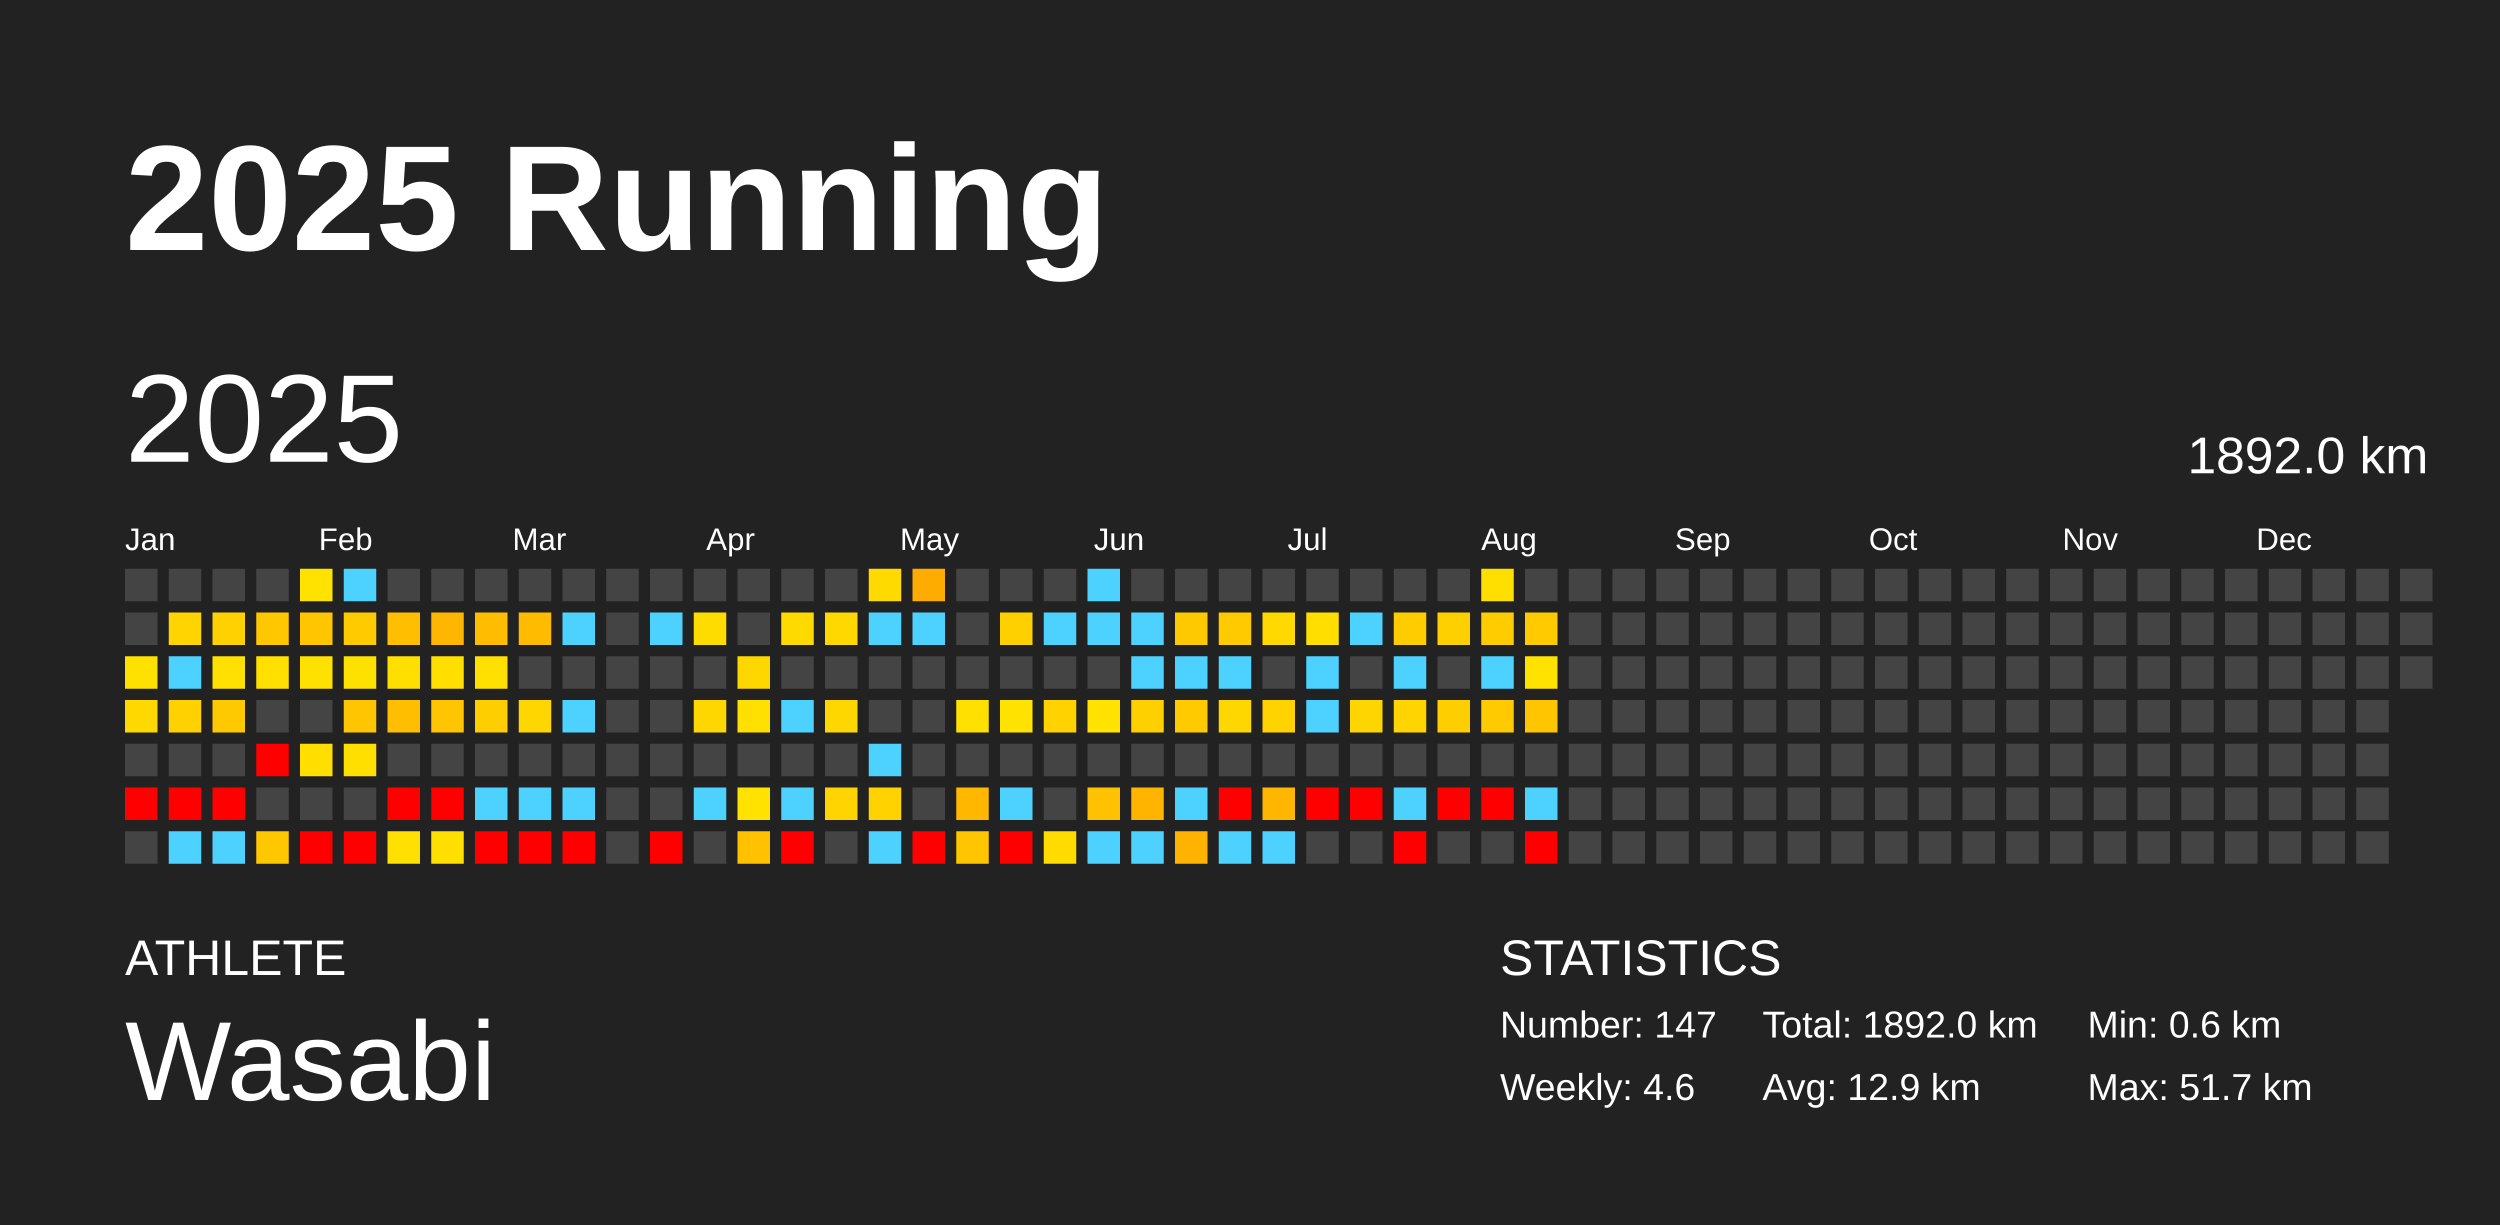
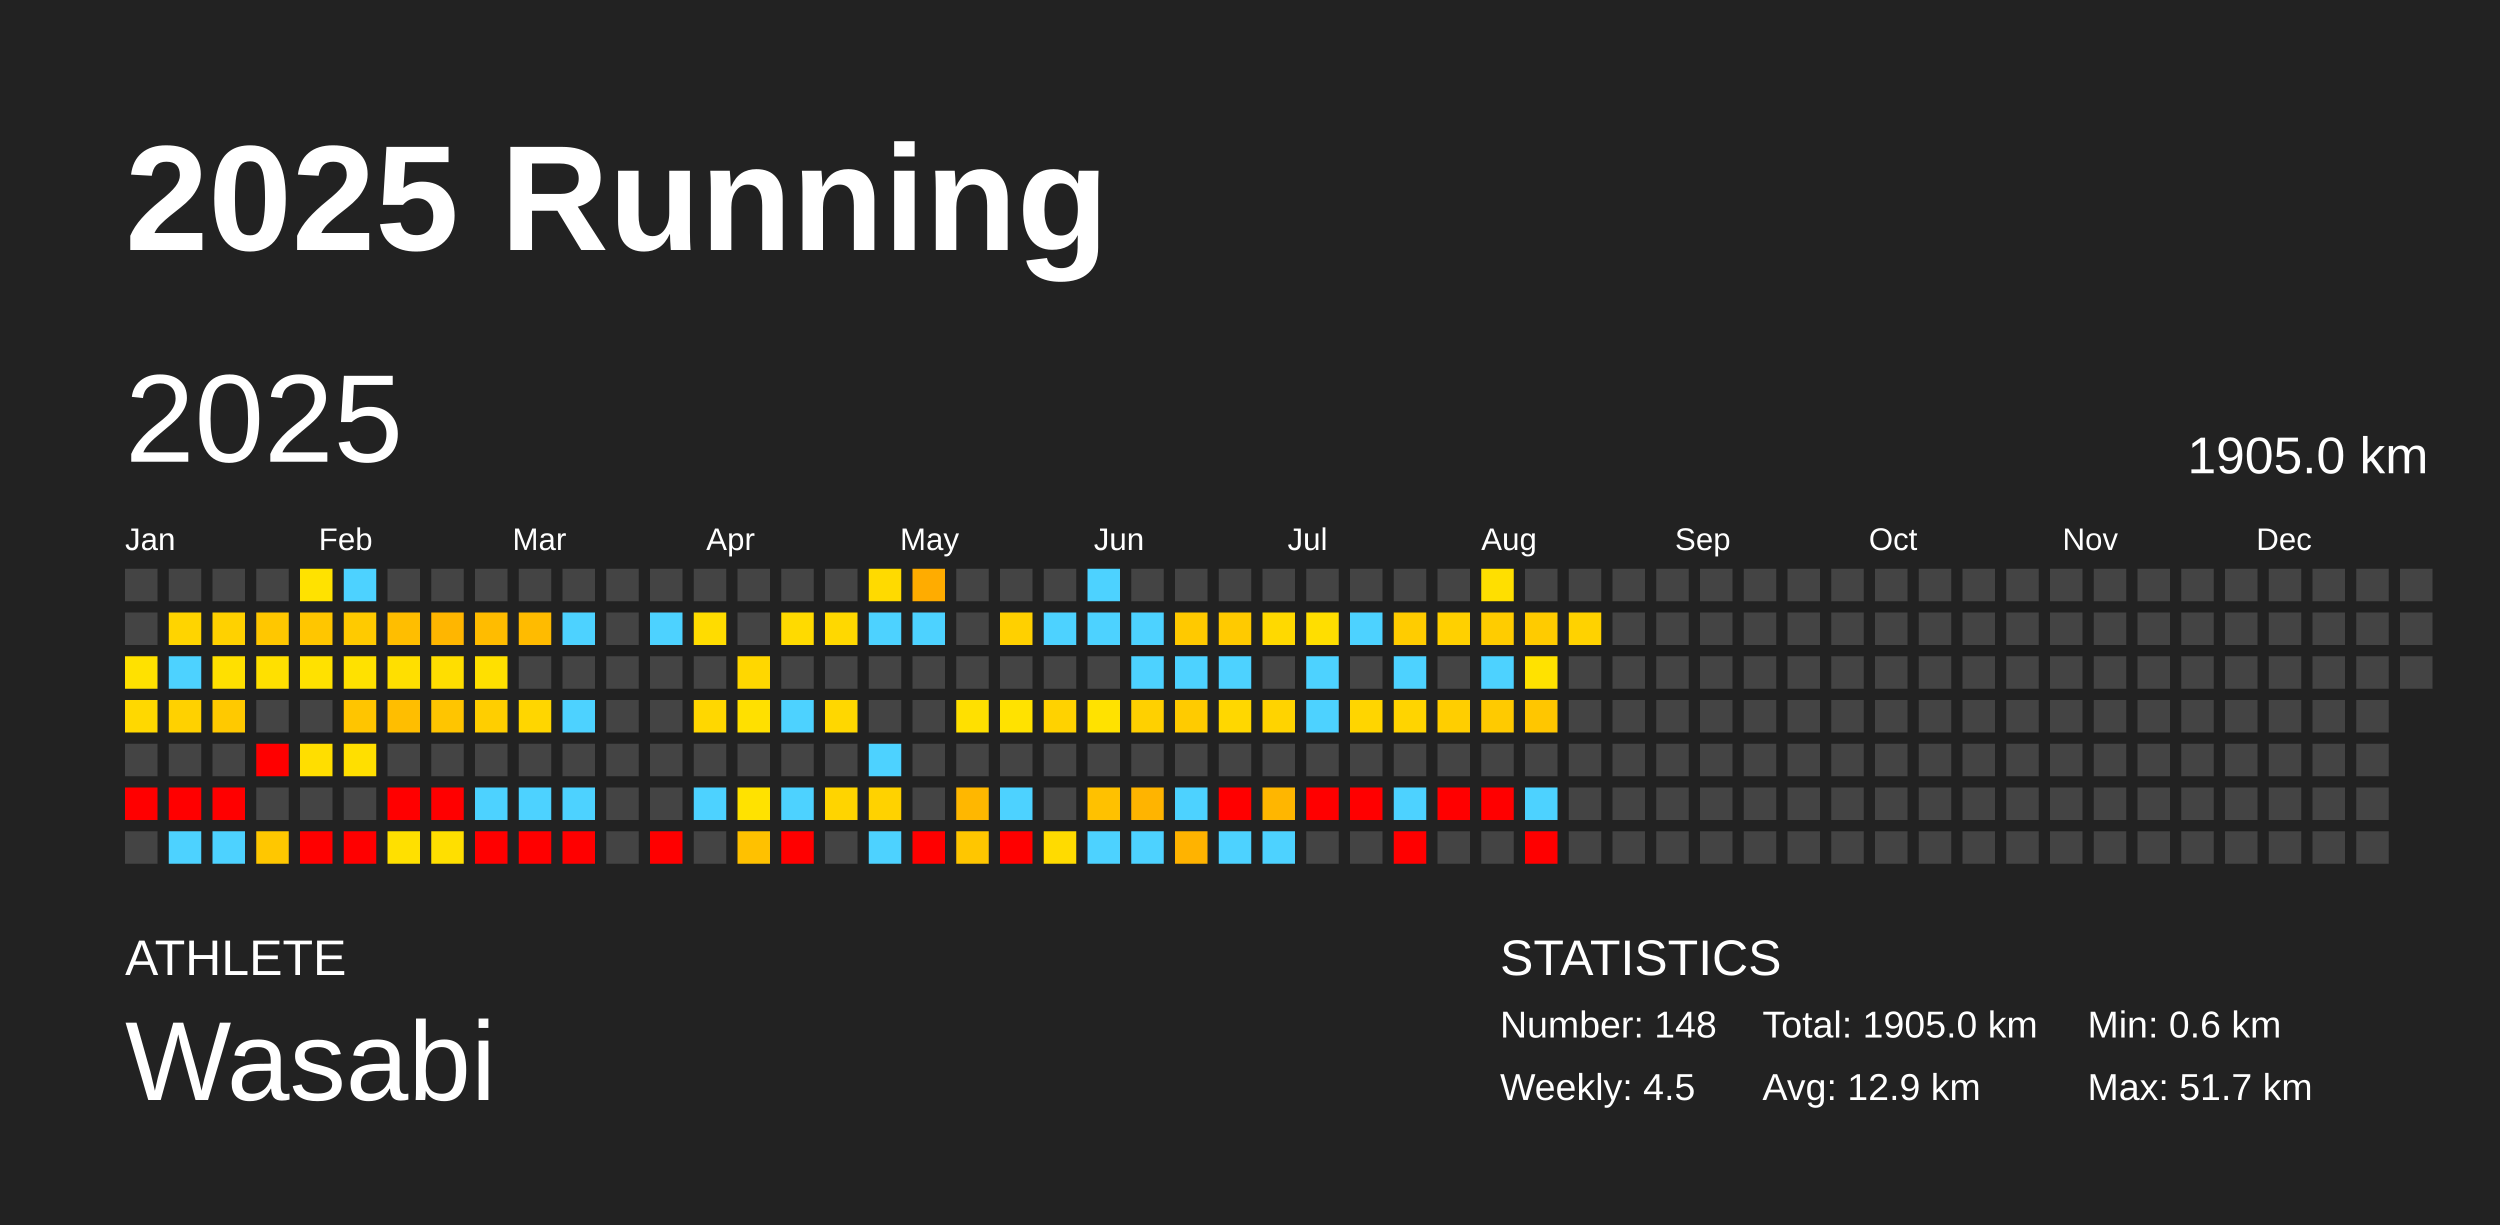
<svg xmlns="http://www.w3.org/2000/svg" baseProfile="full" height="98mm" version="1.1" viewBox="0,0,200,98" width="200mm">
  <defs />
  <rect fill="#222222" height="98" width="200" x="0" y="0" />
  <text fill="#FFFFFF" style="font-size:12px; font-family:Arial; font-weight:bold;" x="10" y="20">2025 Running</text>
  <text fill="#FFFFFF" style="font-size:4px; font-family:Arial" x="10" y="78">ATHLETE</text>
  <text fill="#FFFFFF" style="font-size:9px; font-family:Arial" x="10" y="88">Wasabi</text>
  <text fill="#FFFFFF" style="font-size:4px; font-family:Arial" x="120" y="78">STATISTICS</text>
-   <text fill="#FFFFFF" style="font-size:3px; font-family:Arial" x="120" y="83">Number: 147</text>
-   <text fill="#FFFFFF" style="font-size:3px; font-family:Arial" x="120" y="88">Weekly: 4.6</text>
-   <text fill="#FFFFFF" style="font-size:3px; font-family:Arial" x="141" y="83">Total: 1892.0 km</text>
+   <text fill="#FFFFFF" style="font-size:3px; font-family:Arial" x="120" y="83">Number: 148</text>
+   <text fill="#FFFFFF" style="font-size:3px; font-family:Arial" x="120" y="88">Weekly: 4.5</text>
+   <text fill="#FFFFFF" style="font-size:3px; font-family:Arial" x="141" y="83">Total: 1905.0 km</text>
  <text fill="#FFFFFF" style="font-size:3px; font-family:Arial" x="141" y="88">Avg: 12.9 km</text>
  <text fill="#FFFFFF" style="font-size:3px; font-family:Arial" x="167" y="83">Min: 0.6 km</text>
  <text fill="#FFFFFF" style="font-size:3px; font-family:Arial" x="167" y="88">Max: 51.7 km</text>
  <text dominant-baseline="hanging" fill="#FFFFFF" style="font-size:10.0px; font-family:Arial;" x="10" y="30">2025</text>
-   <text dominant-baseline="hanging" fill="#FFFFFF" style="font-size:4.125px; font-family:Arial;" x="175" y="35">1892.0 km</text>
+   <text dominant-baseline="hanging" fill="#FFFFFF" style="font-size:4.125px; font-family:Arial;" x="175" y="35">1905.0 km</text>
  <text fill="#FFFFFF" style="font-size:2.5px; font-family:Arial" x="10.0" y="44">Jan</text>
  <text fill="#FFFFFF" style="font-size:2.5px; font-family:Arial" x="25.5" y="44">Feb</text>
  <text fill="#FFFFFF" style="font-size:2.5px; font-family:Arial" x="41.0" y="44">Mar</text>
  <text fill="#FFFFFF" style="font-size:2.5px; font-family:Arial" x="56.5" y="44">Apr</text>
  <text fill="#FFFFFF" style="font-size:2.5px; font-family:Arial" x="72.0" y="44">May</text>
  <text fill="#FFFFFF" style="font-size:2.5px; font-family:Arial" x="87.5" y="44">Jun</text>
  <text fill="#FFFFFF" style="font-size:2.5px; font-family:Arial" x="103.0" y="44">Jul</text>
  <text fill="#FFFFFF" style="font-size:2.5px; font-family:Arial" x="118.5" y="44">Aug</text>
  <text fill="#FFFFFF" style="font-size:2.5px; font-family:Arial" x="134.0" y="44">Sep</text>
  <text fill="#FFFFFF" style="font-size:2.5px; font-family:Arial" x="149.5" y="44">Oct</text>
  <text fill="#FFFFFF" style="font-size:2.5px; font-family:Arial" x="165.0" y="44">Nov</text>
  <text fill="#FFFFFF" style="font-size:2.5px; font-family:Arial" x="180.5" y="44">Dec</text>
  <rect fill="#444444" height="2.6" width="2.6" x="10.0" y="45.5" />
  <rect fill="#444444" height="2.6" width="2.6" x="10.0" y="49.0" />
  <rect fill="#ffe100" height="2.6" width="2.6" x="10.0" y="52.5" />
  <rect fill="#ffd800" height="2.6" width="2.6" x="10.0" y="56.0" />
  <rect fill="#444444" height="2.6" width="2.6" x="10.0" y="59.5" />
  <rect fill="red" height="2.6" width="2.6" x="10.0" y="63.0" />
  <rect fill="#444444" height="2.6" width="2.6" x="10.0" y="66.5" />
  <rect fill="#444444" height="2.6" width="2.6" x="13.5" y="45.5" />
  <rect fill="#ffd400" height="2.6" width="2.6" x="13.5" y="49.0" />
  <rect fill="#4dd2ff" height="2.6" width="2.6" x="13.5" y="52.5" />
  <rect fill="#ffd100" height="2.6" width="2.6" x="13.5" y="56.0" />
  <rect fill="#444444" height="2.6" width="2.6" x="13.5" y="59.5" />
  <rect fill="red" height="2.6" width="2.6" x="13.5" y="63.0" />
  <rect fill="#4dd2ff" height="2.6" width="2.6" x="13.5" y="66.5" />
  <rect fill="#444444" height="2.6" width="2.6" x="17.0" y="45.5" />
  <rect fill="#ffd100" height="2.6" width="2.6" x="17.0" y="49.0" />
  <rect fill="#ffe000" height="2.6" width="2.6" x="17.0" y="52.5" />
  <rect fill="#ffc900" height="2.6" width="2.6" x="17.0" y="56.0" />
  <rect fill="#444444" height="2.6" width="2.6" x="17.0" y="59.5" />
  <rect fill="red" height="2.6" width="2.6" x="17.0" y="63.0" />
  <rect fill="#4dd2ff" height="2.6" width="2.6" x="17.0" y="66.5" />
  <rect fill="#444444" height="2.6" width="2.6" x="20.5" y="45.5" />
  <rect fill="#ffc700" height="2.6" width="2.6" x="20.5" y="49.0" />
  <rect fill="#ffe000" height="2.6" width="2.6" x="20.5" y="52.5" />
  <rect fill="#444444" height="2.6" width="2.6" x="20.5" y="56.0" />
  <rect fill="red" height="2.6" width="2.6" x="20.5" y="59.5" />
  <rect fill="#444444" height="2.6" width="2.6" x="20.5" y="63.0" />
  <rect fill="#ffc700" height="2.6" width="2.6" x="20.5" y="66.5" />
  <rect fill="#ffe200" height="2.6" width="2.6" x="24.0" y="45.5" />
  <rect fill="#ffc600" height="2.6" width="2.6" x="24.0" y="49.0" />
  <rect fill="#ffe100" height="2.6" width="2.6" x="24.0" y="52.5" />
  <rect fill="#444444" height="2.6" width="2.6" x="24.0" y="56.0" />
  <rect fill="#ffde00" height="2.6" width="2.6" x="24.0" y="59.5" />
  <rect fill="#444444" height="2.6" width="2.6" x="24.0" y="63.0" />
  <rect fill="red" height="2.6" width="2.6" x="24.0" y="66.5" />
  <rect fill="#4dd2ff" height="2.6" width="2.6" x="27.5" y="45.5" />
  <rect fill="#ffca00" height="2.6" width="2.6" x="27.5" y="49.0" />
  <rect fill="#ffe100" height="2.6" width="2.6" x="27.5" y="52.5" />
  <rect fill="#ffc500" height="2.6" width="2.6" x="27.5" y="56.0" />
  <rect fill="#ffdf00" height="2.6" width="2.6" x="27.5" y="59.5" />
  <rect fill="#444444" height="2.6" width="2.6" x="27.5" y="63.0" />
  <rect fill="red" height="2.6" width="2.6" x="27.5" y="66.5" />
  <rect fill="#444444" height="2.6" width="2.6" x="31.0" y="45.5" />
  <rect fill="#ffbe00" height="2.6" width="2.6" x="31.0" y="49.0" />
  <rect fill="#ffdf00" height="2.6" width="2.6" x="31.0" y="52.5" />
  <rect fill="#ffbe00" height="2.6" width="2.6" x="31.0" y="56.0" />
  <rect fill="#444444" height="2.6" width="2.6" x="31.0" y="59.5" />
  <rect fill="red" height="2.6" width="2.6" x="31.0" y="63.0" />
  <rect fill="#ffe000" height="2.6" width="2.6" x="31.0" y="66.5" />
  <rect fill="#444444" height="2.6" width="2.6" x="34.5" y="45.5" />
  <rect fill="#ffb600" height="2.6" width="2.6" x="34.5" y="49.0" />
  <rect fill="#ffde00" height="2.6" width="2.6" x="34.5" y="52.5" />
  <rect fill="#ffc500" height="2.6" width="2.6" x="34.5" y="56.0" />
  <rect fill="#444444" height="2.6" width="2.6" x="34.5" y="59.5" />
  <rect fill="red" height="2.6" width="2.6" x="34.5" y="63.0" />
  <rect fill="#ffdf00" height="2.6" width="2.6" x="34.5" y="66.5" />
  <rect fill="#444444" height="2.6" width="2.6" x="38.0" y="45.5" />
  <rect fill="#ffbc00" height="2.6" width="2.6" x="38.0" y="49.0" />
  <rect fill="#ffe000" height="2.6" width="2.6" x="38.0" y="52.5" />
  <rect fill="#ffce00" height="2.6" width="2.6" x="38.0" y="56.0" />
  <rect fill="#444444" height="2.6" width="2.6" x="38.0" y="59.5" />
  <rect fill="#4dd2ff" height="2.6" width="2.6" x="38.0" y="63.0" />
  <rect fill="red" height="2.6" width="2.6" x="38.0" y="66.5" />
  <rect fill="#444444" height="2.6" width="2.6" x="41.5" y="45.5" />
  <rect fill="#ffbb00" height="2.6" width="2.6" x="41.5" y="49.0" />
  <rect fill="#444444" height="2.6" width="2.6" x="41.5" y="52.5" />
  <rect fill="#ffd600" height="2.6" width="2.6" x="41.5" y="56.0" />
  <rect fill="#444444" height="2.6" width="2.6" x="41.5" y="59.5" />
  <rect fill="#4dd2ff" height="2.6" width="2.6" x="41.5" y="63.0" />
  <rect fill="red" height="2.6" width="2.6" x="41.5" y="66.5" />
  <rect fill="#444444" height="2.6" width="2.6" x="45.0" y="45.5" />
  <rect fill="#4dd2ff" height="2.6" width="2.6" x="45.0" y="49.0" />
  <rect fill="#444444" height="2.6" width="2.6" x="45.0" y="52.5" />
  <rect fill="#4dd2ff" height="2.6" width="2.6" x="45.0" y="56.0" />
  <rect fill="#444444" height="2.6" width="2.6" x="45.0" y="59.5" />
  <rect fill="#4dd2ff" height="2.6" width="2.6" x="45.0" y="63.0" />
  <rect fill="red" height="2.6" width="2.6" x="45.0" y="66.5" />
  <rect fill="#444444" height="2.6" width="2.6" x="48.5" y="45.5" />
  <rect fill="#444444" height="2.6" width="2.6" x="48.5" y="49.0" />
  <rect fill="#444444" height="2.6" width="2.6" x="48.5" y="52.5" />
  <rect fill="#444444" height="2.6" width="2.6" x="48.5" y="56.0" />
  <rect fill="#444444" height="2.6" width="2.6" x="48.5" y="59.5" />
  <rect fill="#444444" height="2.6" width="2.6" x="48.5" y="63.0" />
  <rect fill="#444444" height="2.6" width="2.6" x="48.5" y="66.5" />
  <rect fill="#444444" height="2.6" width="2.6" x="52.0" y="45.5" />
  <rect fill="#4dd2ff" height="2.6" width="2.6" x="52.0" y="49.0" />
  <rect fill="#444444" height="2.6" width="2.6" x="52.0" y="52.5" />
  <rect fill="#444444" height="2.6" width="2.6" x="52.0" y="56.0" />
  <rect fill="#444444" height="2.6" width="2.6" x="52.0" y="59.5" />
  <rect fill="#444444" height="2.6" width="2.6" x="52.0" y="63.0" />
  <rect fill="red" height="2.6" width="2.6" x="52.0" y="66.5" />
  <rect fill="#444444" height="2.6" width="2.6" x="55.5" y="45.5" />
  <rect fill="#ffdc00" height="2.6" width="2.6" x="55.5" y="49.0" />
  <rect fill="#444444" height="2.6" width="2.6" x="55.5" y="52.5" />
  <rect fill="#ffd700" height="2.6" width="2.6" x="55.5" y="56.0" />
  <rect fill="#444444" height="2.6" width="2.6" x="55.5" y="59.5" />
  <rect fill="#4dd2ff" height="2.6" width="2.6" x="55.5" y="63.0" />
  <rect fill="#444444" height="2.6" width="2.6" x="55.5" y="66.5" />
  <rect fill="#444444" height="2.6" width="2.6" x="59.0" y="45.5" />
  <rect fill="#444444" height="2.6" width="2.6" x="59.0" y="49.0" />
  <rect fill="#ffd700" height="2.6" width="2.6" x="59.0" y="52.5" />
  <rect fill="#ffe000" height="2.6" width="2.6" x="59.0" y="56.0" />
  <rect fill="#444444" height="2.6" width="2.6" x="59.0" y="59.5" />
  <rect fill="#ffe200" height="2.6" width="2.6" x="59.0" y="63.0" />
  <rect fill="#ffc100" height="2.6" width="2.6" x="59.0" y="66.5" />
  <rect fill="#444444" height="2.6" width="2.6" x="62.5" y="45.5" />
  <rect fill="#ffda00" height="2.6" width="2.6" x="62.5" y="49.0" />
  <rect fill="#444444" height="2.6" width="2.6" x="62.5" y="52.5" />
  <rect fill="#4dd2ff" height="2.6" width="2.6" x="62.5" y="56.0" />
  <rect fill="#444444" height="2.6" width="2.6" x="62.5" y="59.5" />
  <rect fill="#4dd2ff" height="2.6" width="2.6" x="62.5" y="63.0" />
  <rect fill="red" height="2.6" width="2.6" x="62.5" y="66.5" />
  <rect fill="#444444" height="2.6" width="2.6" x="66.0" y="45.5" />
  <rect fill="#ffd800" height="2.6" width="2.6" x="66.0" y="49.0" />
  <rect fill="#444444" height="2.6" width="2.6" x="66.0" y="52.5" />
  <rect fill="#ffd700" height="2.6" width="2.6" x="66.0" y="56.0" />
  <rect fill="#444444" height="2.6" width="2.6" x="66.0" y="59.5" />
  <rect fill="#ffd400" height="2.6" width="2.6" x="66.0" y="63.0" />
  <rect fill="#444444" height="2.6" width="2.6" x="66.0" y="66.5" />
  <rect fill="#ffda00" height="2.6" width="2.6" x="69.5" y="45.5" />
  <rect fill="#4dd2ff" height="2.6" width="2.6" x="69.5" y="49.0" />
  <rect fill="#444444" height="2.6" width="2.6" x="69.5" y="52.5" />
  <rect fill="#444444" height="2.6" width="2.6" x="69.5" y="56.0" />
  <rect fill="#4dd2ff" height="2.6" width="2.6" x="69.5" y="59.5" />
  <rect fill="#ffd200" height="2.6" width="2.6" x="69.5" y="63.0" />
  <rect fill="#4dd2ff" height="2.6" width="2.6" x="69.5" y="66.5" />
  <rect fill="#ffac00" height="2.6" width="2.6" x="73.0" y="45.5" />
  <rect fill="#4dd2ff" height="2.6" width="2.6" x="73.0" y="49.0" />
  <rect fill="#444444" height="2.6" width="2.6" x="73.0" y="52.5" />
  <rect fill="#444444" height="2.6" width="2.6" x="73.0" y="56.0" />
  <rect fill="#444444" height="2.6" width="2.6" x="73.0" y="59.5" />
  <rect fill="#444444" height="2.6" width="2.6" x="73.0" y="63.0" />
  <rect fill="red" height="2.6" width="2.6" x="73.0" y="66.5" />
  <rect fill="#444444" height="2.6" width="2.6" x="76.5" y="45.5" />
  <rect fill="#444444" height="2.6" width="2.6" x="76.5" y="49.0" />
  <rect fill="#444444" height="2.6" width="2.6" x="76.5" y="52.5" />
  <rect fill="#ffe000" height="2.6" width="2.6" x="76.5" y="56.0" />
  <rect fill="#444444" height="2.6" width="2.6" x="76.5" y="59.5" />
  <rect fill="#ffb700" height="2.6" width="2.6" x="76.5" y="63.0" />
  <rect fill="#ffc600" height="2.6" width="2.6" x="76.5" y="66.5" />
  <rect fill="#444444" height="2.6" width="2.6" x="80.0" y="45.5" />
  <rect fill="#ffd000" height="2.6" width="2.6" x="80.0" y="49.0" />
  <rect fill="#444444" height="2.6" width="2.6" x="80.0" y="52.5" />
  <rect fill="#ffe200" height="2.6" width="2.6" x="80.0" y="56.0" />
  <rect fill="#444444" height="2.6" width="2.6" x="80.0" y="59.5" />
  <rect fill="#4dd2ff" height="2.6" width="2.6" x="80.0" y="63.0" />
  <rect fill="red" height="2.6" width="2.6" x="80.0" y="66.5" />
  <rect fill="#444444" height="2.6" width="2.6" x="83.5" y="45.5" />
  <rect fill="#4dd2ff" height="2.6" width="2.6" x="83.5" y="49.0" />
  <rect fill="#444444" height="2.6" width="2.6" x="83.5" y="52.5" />
  <rect fill="#ffd200" height="2.6" width="2.6" x="83.5" y="56.0" />
  <rect fill="#444444" height="2.6" width="2.6" x="83.5" y="59.5" />
  <rect fill="#444444" height="2.6" width="2.6" x="83.5" y="63.0" />
  <rect fill="#ffdb00" height="2.6" width="2.6" x="83.5" y="66.5" />
  <rect fill="#4dd2ff" height="2.6" width="2.6" x="87.0" y="45.5" />
  <rect fill="#4dd2ff" height="2.6" width="2.6" x="87.0" y="49.0" />
  <rect fill="#444444" height="2.6" width="2.6" x="87.0" y="52.5" />
  <rect fill="#ffe200" height="2.6" width="2.6" x="87.0" y="56.0" />
  <rect fill="#444444" height="2.6" width="2.6" x="87.0" y="59.5" />
  <rect fill="#ffc100" height="2.6" width="2.6" x="87.0" y="63.0" />
  <rect fill="#4dd2ff" height="2.6" width="2.6" x="87.0" y="66.5" />
  <rect fill="#444444" height="2.6" width="2.6" x="90.5" y="45.5" />
  <rect fill="#4dd2ff" height="2.6" width="2.6" x="90.5" y="49.0" />
  <rect fill="#4dd2ff" height="2.6" width="2.6" x="90.5" y="52.5" />
  <rect fill="#ffd000" height="2.6" width="2.6" x="90.5" y="56.0" />
  <rect fill="#444444" height="2.6" width="2.6" x="90.5" y="59.5" />
  <rect fill="#ffb400" height="2.6" width="2.6" x="90.5" y="63.0" />
  <rect fill="#4dd2ff" height="2.6" width="2.6" x="90.5" y="66.5" />
  <rect fill="#444444" height="2.6" width="2.6" x="94.0" y="45.5" />
  <rect fill="#ffc900" height="2.6" width="2.6" x="94.0" y="49.0" />
  <rect fill="#4dd2ff" height="2.6" width="2.6" x="94.0" y="52.5" />
  <rect fill="#ffcb00" height="2.6" width="2.6" x="94.0" y="56.0" />
  <rect fill="#444444" height="2.6" width="2.6" x="94.0" y="59.5" />
  <rect fill="#4dd2ff" height="2.6" width="2.6" x="94.0" y="63.0" />
  <rect fill="#ffb300" height="2.6" width="2.6" x="94.0" y="66.5" />
  <rect fill="#444444" height="2.6" width="2.6" x="97.5" y="45.5" />
  <rect fill="#ffca00" height="2.6" width="2.6" x="97.5" y="49.0" />
  <rect fill="#4dd2ff" height="2.6" width="2.6" x="97.5" y="52.5" />
  <rect fill="#ffd700" height="2.6" width="2.6" x="97.5" y="56.0" />
  <rect fill="#444444" height="2.6" width="2.6" x="97.5" y="59.5" />
  <rect fill="red" height="2.6" width="2.6" x="97.5" y="63.0" />
  <rect fill="#4dd2ff" height="2.6" width="2.6" x="97.5" y="66.5" />
  <rect fill="#444444" height="2.6" width="2.6" x="101.0" y="45.5" />
  <rect fill="#ffd900" height="2.6" width="2.6" x="101.0" y="49.0" />
  <rect fill="#444444" height="2.6" width="2.6" x="101.0" y="52.5" />
  <rect fill="#ffd300" height="2.6" width="2.6" x="101.0" y="56.0" />
  <rect fill="#444444" height="2.6" width="2.6" x="101.0" y="59.5" />
  <rect fill="#ffb600" height="2.6" width="2.6" x="101.0" y="63.0" />
  <rect fill="#4dd2ff" height="2.6" width="2.6" x="101.0" y="66.5" />
  <rect fill="#444444" height="2.6" width="2.6" x="104.5" y="45.5" />
  <rect fill="#ffde00" height="2.6" width="2.6" x="104.5" y="49.0" />
  <rect fill="#4dd2ff" height="2.6" width="2.6" x="104.5" y="52.5" />
  <rect fill="#4dd2ff" height="2.6" width="2.6" x="104.5" y="56.0" />
  <rect fill="#444444" height="2.6" width="2.6" x="104.5" y="59.5" />
  <rect fill="red" height="2.6" width="2.6" x="104.5" y="63.0" />
  <rect fill="#444444" height="2.6" width="2.6" x="104.5" y="66.5" />
  <rect fill="#444444" height="2.6" width="2.6" x="108.0" y="45.5" />
  <rect fill="#4dd2ff" height="2.6" width="2.6" x="108.0" y="49.0" />
  <rect fill="#444444" height="2.6" width="2.6" x="108.0" y="52.5" />
  <rect fill="#ffd500" height="2.6" width="2.6" x="108.0" y="56.0" />
  <rect fill="#444444" height="2.6" width="2.6" x="108.0" y="59.5" />
  <rect fill="red" height="2.6" width="2.6" x="108.0" y="63.0" />
  <rect fill="#444444" height="2.6" width="2.6" x="108.0" y="66.5" />
  <rect fill="#444444" height="2.6" width="2.6" x="111.5" y="45.5" />
  <rect fill="#ffcc00" height="2.6" width="2.6" x="111.5" y="49.0" />
  <rect fill="#4dd2ff" height="2.6" width="2.6" x="111.5" y="52.5" />
  <rect fill="#ffd400" height="2.6" width="2.6" x="111.5" y="56.0" />
  <rect fill="#444444" height="2.6" width="2.6" x="111.5" y="59.5" />
  <rect fill="#4dd2ff" height="2.6" width="2.6" x="111.5" y="63.0" />
  <rect fill="red" height="2.6" width="2.6" x="111.5" y="66.5" />
  <rect fill="#444444" height="2.6" width="2.6" x="115.0" y="45.5" />
  <rect fill="#ffd000" height="2.6" width="2.6" x="115.0" y="49.0" />
  <rect fill="#444444" height="2.6" width="2.6" x="115.0" y="52.5" />
  <rect fill="#ffce00" height="2.6" width="2.6" x="115.0" y="56.0" />
  <rect fill="#444444" height="2.6" width="2.6" x="115.0" y="59.5" />
  <rect fill="red" height="2.6" width="2.6" x="115.0" y="63.0" />
  <rect fill="#444444" height="2.6" width="2.6" x="115.0" y="66.5" />
  <rect fill="#ffdf00" height="2.6" width="2.6" x="118.5" y="45.5" />
  <rect fill="#ffcc00" height="2.6" width="2.6" x="118.5" y="49.0" />
  <rect fill="#4dd2ff" height="2.6" width="2.6" x="118.5" y="52.5" />
  <rect fill="#ffca00" height="2.6" width="2.6" x="118.5" y="56.0" />
  <rect fill="#444444" height="2.6" width="2.6" x="118.5" y="59.5" />
  <rect fill="red" height="2.6" width="2.6" x="118.5" y="63.0" />
  <rect fill="#444444" height="2.6" width="2.6" x="118.5" y="66.5" />
  <rect fill="#444444" height="2.6" width="2.6" x="122.0" y="45.5" />
  <rect fill="#ffcb00" height="2.6" width="2.6" x="122.0" y="49.0" />
  <rect fill="#ffe200" height="2.6" width="2.6" x="122.0" y="52.5" />
  <rect fill="#ffc600" height="2.6" width="2.6" x="122.0" y="56.0" />
  <rect fill="#444444" height="2.6" width="2.6" x="122.0" y="59.5" />
  <rect fill="#4dd2ff" height="2.6" width="2.6" x="122.0" y="63.0" />
  <rect fill="red" height="2.6" width="2.6" x="122.0" y="66.5" />
  <rect fill="#444444" height="2.6" width="2.6" x="125.5" y="45.5" />
-   <rect fill="#444444" height="2.6" width="2.6" x="125.5" y="49.0" />
+   <rect fill="#ffd200" height="2.6" width="2.6" x="125.5" y="49.0" />
  <rect fill="#444444" height="2.6" width="2.6" x="125.5" y="52.5" />
  <rect fill="#444444" height="2.6" width="2.6" x="125.5" y="56.0" />
  <rect fill="#444444" height="2.6" width="2.6" x="125.5" y="59.5" />
  <rect fill="#444444" height="2.6" width="2.6" x="125.5" y="63.0" />
  <rect fill="#444444" height="2.6" width="2.6" x="125.5" y="66.5" />
  <rect fill="#444444" height="2.6" width="2.6" x="129.0" y="45.5" />
  <rect fill="#444444" height="2.6" width="2.6" x="129.0" y="49.0" />
  <rect fill="#444444" height="2.6" width="2.6" x="129.0" y="52.5" />
  <rect fill="#444444" height="2.6" width="2.6" x="129.0" y="56.0" />
  <rect fill="#444444" height="2.6" width="2.6" x="129.0" y="59.5" />
  <rect fill="#444444" height="2.6" width="2.6" x="129.0" y="63.0" />
  <rect fill="#444444" height="2.6" width="2.6" x="129.0" y="66.5" />
  <rect fill="#444444" height="2.6" width="2.6" x="132.5" y="45.5" />
  <rect fill="#444444" height="2.6" width="2.6" x="132.5" y="49.0" />
  <rect fill="#444444" height="2.6" width="2.6" x="132.5" y="52.5" />
  <rect fill="#444444" height="2.6" width="2.6" x="132.5" y="56.0" />
  <rect fill="#444444" height="2.6" width="2.6" x="132.5" y="59.5" />
  <rect fill="#444444" height="2.6" width="2.6" x="132.5" y="63.0" />
  <rect fill="#444444" height="2.6" width="2.6" x="132.5" y="66.5" />
  <rect fill="#444444" height="2.6" width="2.6" x="136.0" y="45.5" />
  <rect fill="#444444" height="2.6" width="2.6" x="136.0" y="49.0" />
  <rect fill="#444444" height="2.6" width="2.6" x="136.0" y="52.5" />
  <rect fill="#444444" height="2.6" width="2.6" x="136.0" y="56.0" />
  <rect fill="#444444" height="2.6" width="2.6" x="136.0" y="59.5" />
  <rect fill="#444444" height="2.6" width="2.6" x="136.0" y="63.0" />
  <rect fill="#444444" height="2.6" width="2.6" x="136.0" y="66.5" />
  <rect fill="#444444" height="2.6" width="2.6" x="139.5" y="45.5" />
  <rect fill="#444444" height="2.6" width="2.6" x="139.5" y="49.0" />
  <rect fill="#444444" height="2.6" width="2.6" x="139.5" y="52.5" />
  <rect fill="#444444" height="2.6" width="2.6" x="139.5" y="56.0" />
  <rect fill="#444444" height="2.6" width="2.6" x="139.5" y="59.5" />
  <rect fill="#444444" height="2.6" width="2.6" x="139.5" y="63.0" />
  <rect fill="#444444" height="2.6" width="2.6" x="139.5" y="66.5" />
  <rect fill="#444444" height="2.6" width="2.6" x="143.0" y="45.5" />
  <rect fill="#444444" height="2.6" width="2.6" x="143.0" y="49.0" />
  <rect fill="#444444" height="2.6" width="2.6" x="143.0" y="52.5" />
  <rect fill="#444444" height="2.6" width="2.6" x="143.0" y="56.0" />
  <rect fill="#444444" height="2.6" width="2.6" x="143.0" y="59.5" />
  <rect fill="#444444" height="2.6" width="2.6" x="143.0" y="63.0" />
  <rect fill="#444444" height="2.6" width="2.6" x="143.0" y="66.5" />
  <rect fill="#444444" height="2.6" width="2.6" x="146.5" y="45.5" />
  <rect fill="#444444" height="2.6" width="2.6" x="146.5" y="49.0" />
  <rect fill="#444444" height="2.6" width="2.6" x="146.5" y="52.5" />
  <rect fill="#444444" height="2.6" width="2.6" x="146.5" y="56.0" />
  <rect fill="#444444" height="2.6" width="2.6" x="146.5" y="59.5" />
  <rect fill="#444444" height="2.6" width="2.6" x="146.5" y="63.0" />
  <rect fill="#444444" height="2.6" width="2.6" x="146.5" y="66.5" />
  <rect fill="#444444" height="2.6" width="2.6" x="150.0" y="45.5" />
  <rect fill="#444444" height="2.6" width="2.6" x="150.0" y="49.0" />
  <rect fill="#444444" height="2.6" width="2.6" x="150.0" y="52.5" />
  <rect fill="#444444" height="2.6" width="2.6" x="150.0" y="56.0" />
  <rect fill="#444444" height="2.6" width="2.6" x="150.0" y="59.5" />
  <rect fill="#444444" height="2.6" width="2.6" x="150.0" y="63.0" />
  <rect fill="#444444" height="2.6" width="2.6" x="150.0" y="66.5" />
  <rect fill="#444444" height="2.6" width="2.6" x="153.5" y="45.5" />
  <rect fill="#444444" height="2.6" width="2.6" x="153.5" y="49.0" />
  <rect fill="#444444" height="2.6" width="2.6" x="153.5" y="52.5" />
  <rect fill="#444444" height="2.6" width="2.6" x="153.5" y="56.0" />
  <rect fill="#444444" height="2.6" width="2.6" x="153.5" y="59.5" />
  <rect fill="#444444" height="2.6" width="2.6" x="153.5" y="63.0" />
  <rect fill="#444444" height="2.6" width="2.6" x="153.5" y="66.5" />
  <rect fill="#444444" height="2.6" width="2.6" x="157.0" y="45.5" />
  <rect fill="#444444" height="2.6" width="2.6" x="157.0" y="49.0" />
  <rect fill="#444444" height="2.6" width="2.6" x="157.0" y="52.5" />
  <rect fill="#444444" height="2.6" width="2.6" x="157.0" y="56.0" />
  <rect fill="#444444" height="2.6" width="2.6" x="157.0" y="59.5" />
  <rect fill="#444444" height="2.6" width="2.6" x="157.0" y="63.0" />
  <rect fill="#444444" height="2.6" width="2.6" x="157.0" y="66.5" />
  <rect fill="#444444" height="2.6" width="2.6" x="160.5" y="45.5" />
  <rect fill="#444444" height="2.6" width="2.6" x="160.5" y="49.0" />
  <rect fill="#444444" height="2.6" width="2.6" x="160.5" y="52.5" />
  <rect fill="#444444" height="2.6" width="2.6" x="160.5" y="56.0" />
  <rect fill="#444444" height="2.6" width="2.6" x="160.5" y="59.5" />
  <rect fill="#444444" height="2.6" width="2.6" x="160.5" y="63.0" />
  <rect fill="#444444" height="2.6" width="2.6" x="160.5" y="66.5" />
  <rect fill="#444444" height="2.6" width="2.6" x="164.0" y="45.5" />
  <rect fill="#444444" height="2.6" width="2.6" x="164.0" y="49.0" />
  <rect fill="#444444" height="2.6" width="2.6" x="164.0" y="52.5" />
  <rect fill="#444444" height="2.6" width="2.6" x="164.0" y="56.0" />
  <rect fill="#444444" height="2.6" width="2.6" x="164.0" y="59.5" />
  <rect fill="#444444" height="2.6" width="2.6" x="164.0" y="63.0" />
  <rect fill="#444444" height="2.6" width="2.6" x="164.0" y="66.5" />
  <rect fill="#444444" height="2.6" width="2.6" x="167.5" y="45.5" />
  <rect fill="#444444" height="2.6" width="2.6" x="167.5" y="49.0" />
  <rect fill="#444444" height="2.6" width="2.6" x="167.5" y="52.5" />
  <rect fill="#444444" height="2.6" width="2.6" x="167.5" y="56.0" />
  <rect fill="#444444" height="2.6" width="2.6" x="167.5" y="59.5" />
  <rect fill="#444444" height="2.6" width="2.6" x="167.5" y="63.0" />
  <rect fill="#444444" height="2.6" width="2.6" x="167.5" y="66.5" />
  <rect fill="#444444" height="2.6" width="2.6" x="171.0" y="45.5" />
  <rect fill="#444444" height="2.6" width="2.6" x="171.0" y="49.0" />
  <rect fill="#444444" height="2.6" width="2.6" x="171.0" y="52.5" />
  <rect fill="#444444" height="2.6" width="2.6" x="171.0" y="56.0" />
  <rect fill="#444444" height="2.6" width="2.6" x="171.0" y="59.5" />
  <rect fill="#444444" height="2.6" width="2.6" x="171.0" y="63.0" />
  <rect fill="#444444" height="2.6" width="2.6" x="171.0" y="66.5" />
  <rect fill="#444444" height="2.6" width="2.6" x="174.5" y="45.5" />
  <rect fill="#444444" height="2.6" width="2.6" x="174.5" y="49.0" />
  <rect fill="#444444" height="2.6" width="2.6" x="174.5" y="52.5" />
  <rect fill="#444444" height="2.6" width="2.6" x="174.5" y="56.0" />
  <rect fill="#444444" height="2.6" width="2.6" x="174.5" y="59.5" />
  <rect fill="#444444" height="2.6" width="2.6" x="174.5" y="63.0" />
  <rect fill="#444444" height="2.6" width="2.6" x="174.5" y="66.5" />
  <rect fill="#444444" height="2.6" width="2.6" x="178.0" y="45.5" />
  <rect fill="#444444" height="2.6" width="2.6" x="178.0" y="49.0" />
  <rect fill="#444444" height="2.6" width="2.6" x="178.0" y="52.5" />
  <rect fill="#444444" height="2.6" width="2.6" x="178.0" y="56.0" />
  <rect fill="#444444" height="2.6" width="2.6" x="178.0" y="59.5" />
  <rect fill="#444444" height="2.6" width="2.6" x="178.0" y="63.0" />
  <rect fill="#444444" height="2.6" width="2.6" x="178.0" y="66.5" />
  <rect fill="#444444" height="2.6" width="2.6" x="181.5" y="45.5" />
  <rect fill="#444444" height="2.6" width="2.6" x="181.5" y="49.0" />
  <rect fill="#444444" height="2.6" width="2.6" x="181.5" y="52.5" />
  <rect fill="#444444" height="2.6" width="2.6" x="181.5" y="56.0" />
  <rect fill="#444444" height="2.6" width="2.6" x="181.5" y="59.5" />
  <rect fill="#444444" height="2.6" width="2.6" x="181.5" y="63.0" />
  <rect fill="#444444" height="2.6" width="2.6" x="181.5" y="66.5" />
  <rect fill="#444444" height="2.6" width="2.6" x="185.0" y="45.5" />
  <rect fill="#444444" height="2.6" width="2.6" x="185.0" y="49.0" />
  <rect fill="#444444" height="2.6" width="2.6" x="185.0" y="52.5" />
  <rect fill="#444444" height="2.6" width="2.6" x="185.0" y="56.0" />
  <rect fill="#444444" height="2.6" width="2.6" x="185.0" y="59.5" />
  <rect fill="#444444" height="2.6" width="2.6" x="185.0" y="63.0" />
  <rect fill="#444444" height="2.6" width="2.6" x="185.0" y="66.5" />
  <rect fill="#444444" height="2.6" width="2.6" x="188.5" y="45.5" />
  <rect fill="#444444" height="2.6" width="2.6" x="188.5" y="49.0" />
  <rect fill="#444444" height="2.6" width="2.6" x="188.5" y="52.5" />
  <rect fill="#444444" height="2.6" width="2.6" x="188.5" y="56.0" />
  <rect fill="#444444" height="2.6" width="2.6" x="188.5" y="59.5" />
  <rect fill="#444444" height="2.6" width="2.6" x="188.5" y="63.0" />
  <rect fill="#444444" height="2.6" width="2.6" x="188.5" y="66.5" />
  <rect fill="#444444" height="2.6" width="2.6" x="192.0" y="45.5" />
  <rect fill="#444444" height="2.6" width="2.6" x="192.0" y="49.0" />
  <rect fill="#444444" height="2.6" width="2.6" x="192.0" y="52.5" />
</svg>
